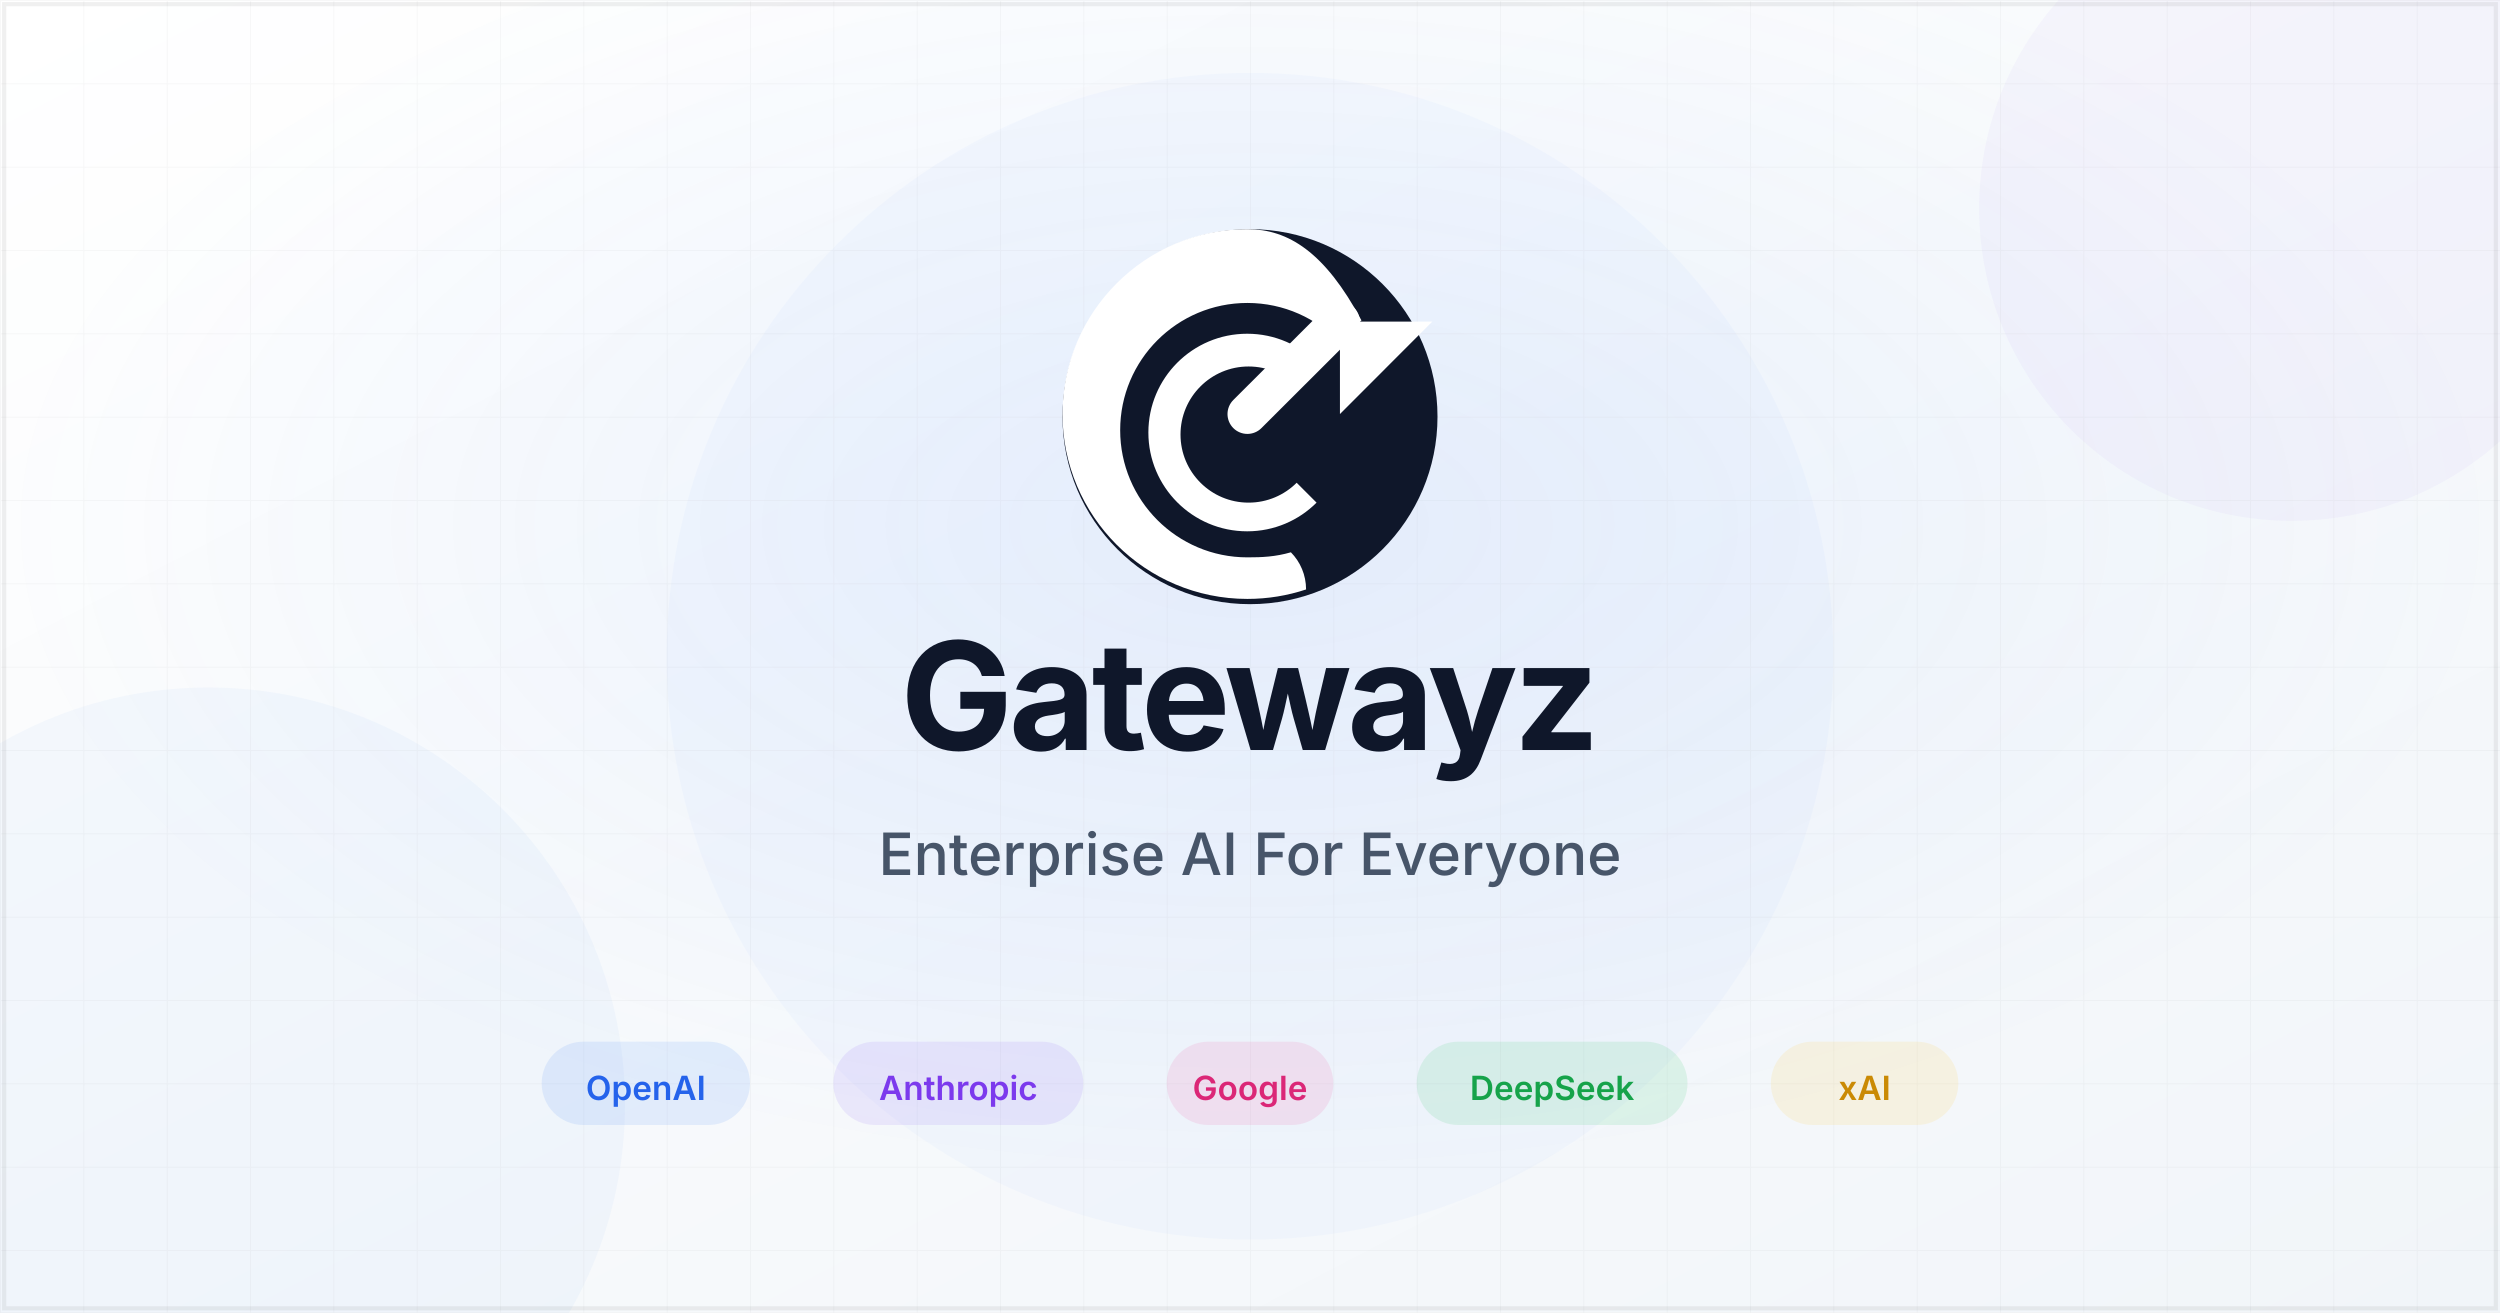
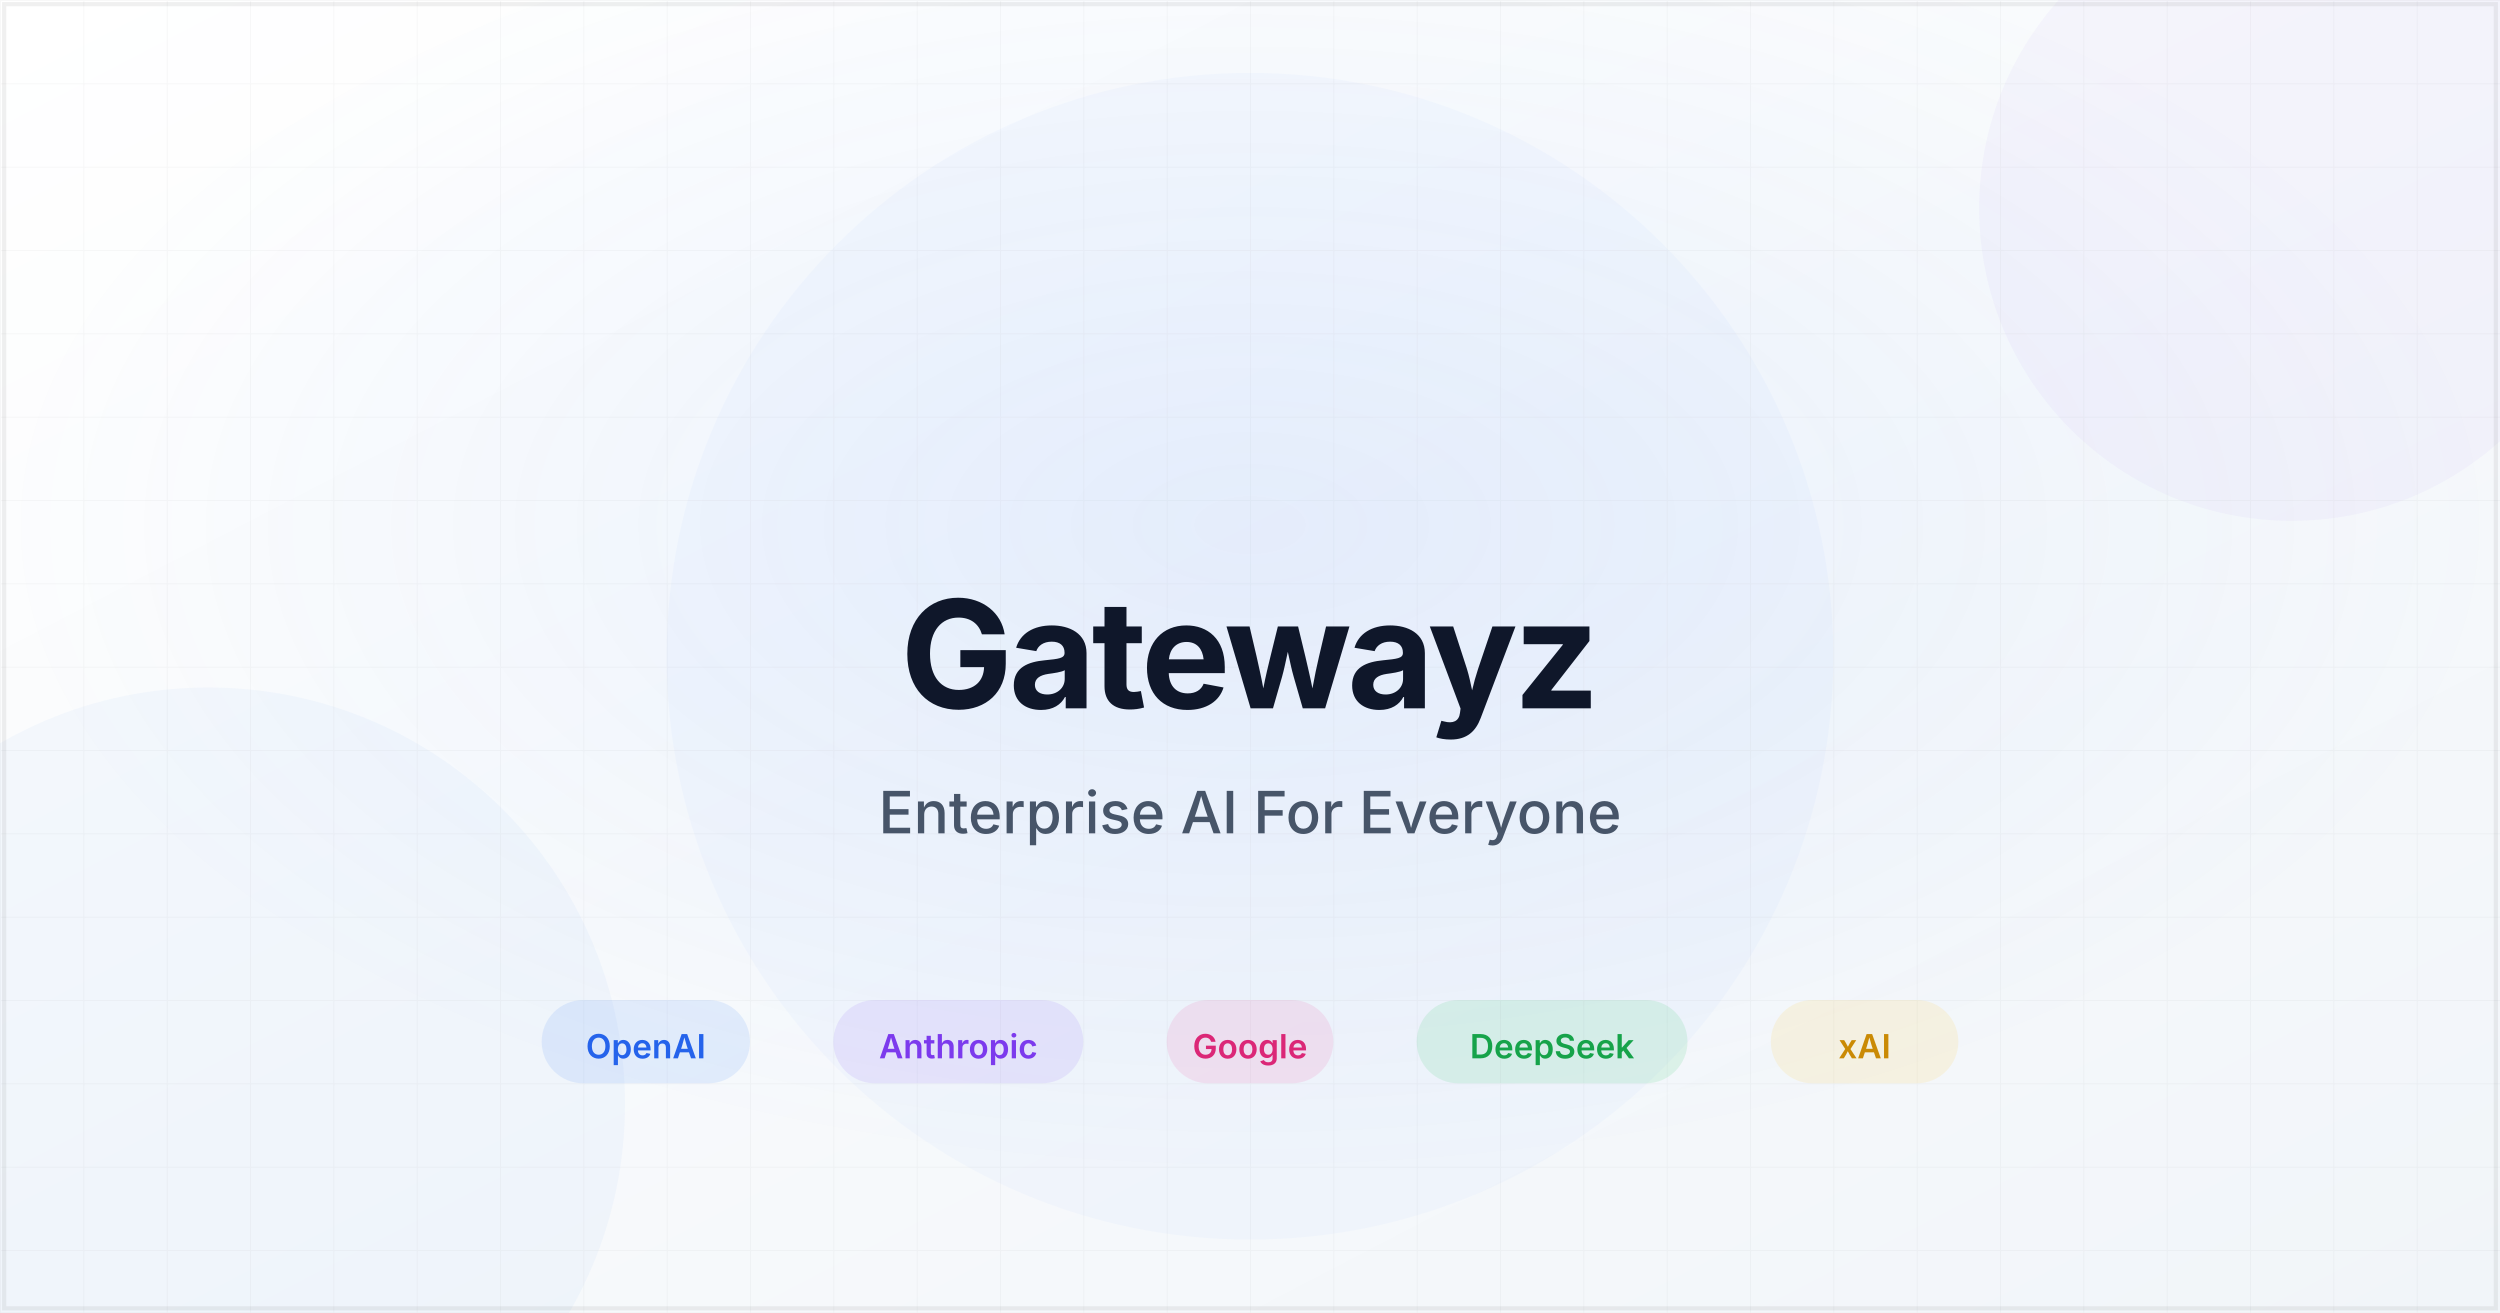
<svg xmlns="http://www.w3.org/2000/svg" width="1200" height="630" viewBox="0 0 1200 630">
  <defs>
    <linearGradient id="bgGradient" x1="0%" y1="0%" x2="100%" y2="100%">
      <stop offset="0%" style="stop-color:#ffffff;stop-opacity:1" />
      <stop offset="50%" style="stop-color:#f8fafc;stop-opacity:1" />
      <stop offset="100%" style="stop-color:#f1f5f9;stop-opacity:1" />
    </linearGradient>
    <radialGradient id="accentGlow" cx="50%" cy="40%" r="50%">
      <stop offset="0%" style="stop-color:#3b82f6;stop-opacity:0.08" />
      <stop offset="100%" style="stop-color:#3b82f6;stop-opacity:0" />
    </radialGradient>
    <pattern id="grid" width="40" height="40" patternUnits="userSpaceOnUse">
      <path d="M 40 0 L 0 0 0 40" fill="none" stroke="rgba(0,0,0,0.03)" stroke-width="1" />
    </pattern>
  </defs>
  <rect width="1200" height="630" fill="url(#bgGradient)" />
  <rect width="1200" height="630" fill="url(#grid)" />
  <rect width="1200" height="630" fill="url(#accentGlow)" />
  <circle cx="100" cy="530" r="200" fill="rgba(59, 130, 246, 0.04)" />
  <circle cx="1100" cy="100" r="150" fill="rgba(139, 92, 246, 0.04)" />
  <circle cx="600" cy="315" r="280" fill="rgba(59, 130, 246, 0.03)" />
-   <circle cx="600" cy="200" r="90" fill="#0f172a" />
-   <g transform="translate(510, 110) scale(0.04)">
-     <path d="M2218.5 0C993.9 0 0 993.9 0 2218.5s993.9 2218.5 2218.5 2218.5c245.4 0 483-39.9 704.4-113.6c0-173.4-69.4-331.3-182.1-445.8c-188.1 53.8-342.6 60.7-522.3 60.7c-843 0-1526.4-683.4-1526.4-1526.4s683.4-1526.4 1526.4-1526.4c438 0 833.4 184.8 1111.9 480.5l-520.4 520.4c-147.4-147.4-351.3-238.6-577-238.6c-451 0-816.9 365.9-816.9 816.9s365.9 816.9 816.9 816.9c225.5 0 429.4-91.2 577-238.6l238.6 238.6c-212.5 212.5-506.5 344.2-832.6 344.2c-654.7 0-1185.5-530.8-1185.5-1185.5s530.8-1185.5 1185.5-1185.5c333.8 0 635.7 137.9 851 359.8l520.4-520.4C3149.1 275 2707.6 0 2218.5 0z" fill="white" />
-     <polygon points="3329.3,1109.6 4437,1109.6 3329.3,2218.5" fill="white" />
-     <line x1="3329.3" y1="1109.6" x2="2218.5" y2="2218.5" stroke="white" stroke-width="477" stroke-linecap="round" />
-   </g>
-   <text x="600" y="360" font-family="Inter, -apple-system, BlinkMacSystemFont, 'Segoe UI', Roboto, sans-serif" font-size="72" font-weight="700" fill="#0f172a" text-anchor="middle" letter-spacing="-2">Gatewayz</text>
-   <text x="600" y="420" font-family="Inter, -apple-system, BlinkMacSystemFont, 'Segoe UI', Roboto, sans-serif" font-size="28" font-weight="500" fill="#475569" text-anchor="middle">Enterprise AI For Everyone</text>
-   <g transform="translate(600, 520)" text-anchor="middle">
+   <text x="600" y="340" font-family="Inter, -apple-system, BlinkMacSystemFont, 'Segoe UI', Roboto, sans-serif" font-size="72" font-weight="700" fill="#0f172a" text-anchor="middle" letter-spacing="-2">Gatewayz</text>
+   <text x="600" y="400" font-family="Inter, -apple-system, BlinkMacSystemFont, 'Segoe UI', Roboto, sans-serif" font-size="28" font-weight="500" fill="#475569" text-anchor="middle">Enterprise AI For Everyone</text>
+   <g transform="translate(600, 500)" text-anchor="middle">
    <rect x="-340" y="-20" width="100" height="40" rx="20" fill="rgba(59, 130, 246, 0.12)" />
    <rect x="-200" y="-20" width="120" height="40" rx="20" fill="rgba(139, 92, 246, 0.12)" />
    <rect x="-40" y="-20" width="80" height="40" rx="20" fill="rgba(236, 72, 153, 0.12)" />
    <rect x="80" y="-20" width="130" height="40" rx="20" fill="rgba(34, 197, 94, 0.12)" />
    <rect x="250" y="-20" width="90" height="40" rx="20" fill="rgba(251, 191, 36, 0.12)" />
    <text x="-290" y="8" font-family="Inter, sans-serif" font-size="16" font-weight="600" fill="#2563eb">OpenAI</text>
    <text x="-140" y="8" font-family="Inter, sans-serif" font-size="16" font-weight="600" fill="#7c3aed">Anthropic</text>
    <text x="0" y="8" font-family="Inter, sans-serif" font-size="16" font-weight="600" fill="#db2777">Google</text>
    <text x="145" y="8" font-family="Inter, sans-serif" font-size="16" font-weight="600" fill="#16a34a">DeepSeek</text>
    <text x="295" y="8" font-family="Inter, sans-serif" font-size="16" font-weight="600" fill="#ca8a04">xAI</text>
  </g>
  <rect x="2" y="2" width="1196" height="626" rx="0" fill="none" stroke="rgba(0,0,0,0.06)" stroke-width="2" />
</svg>
